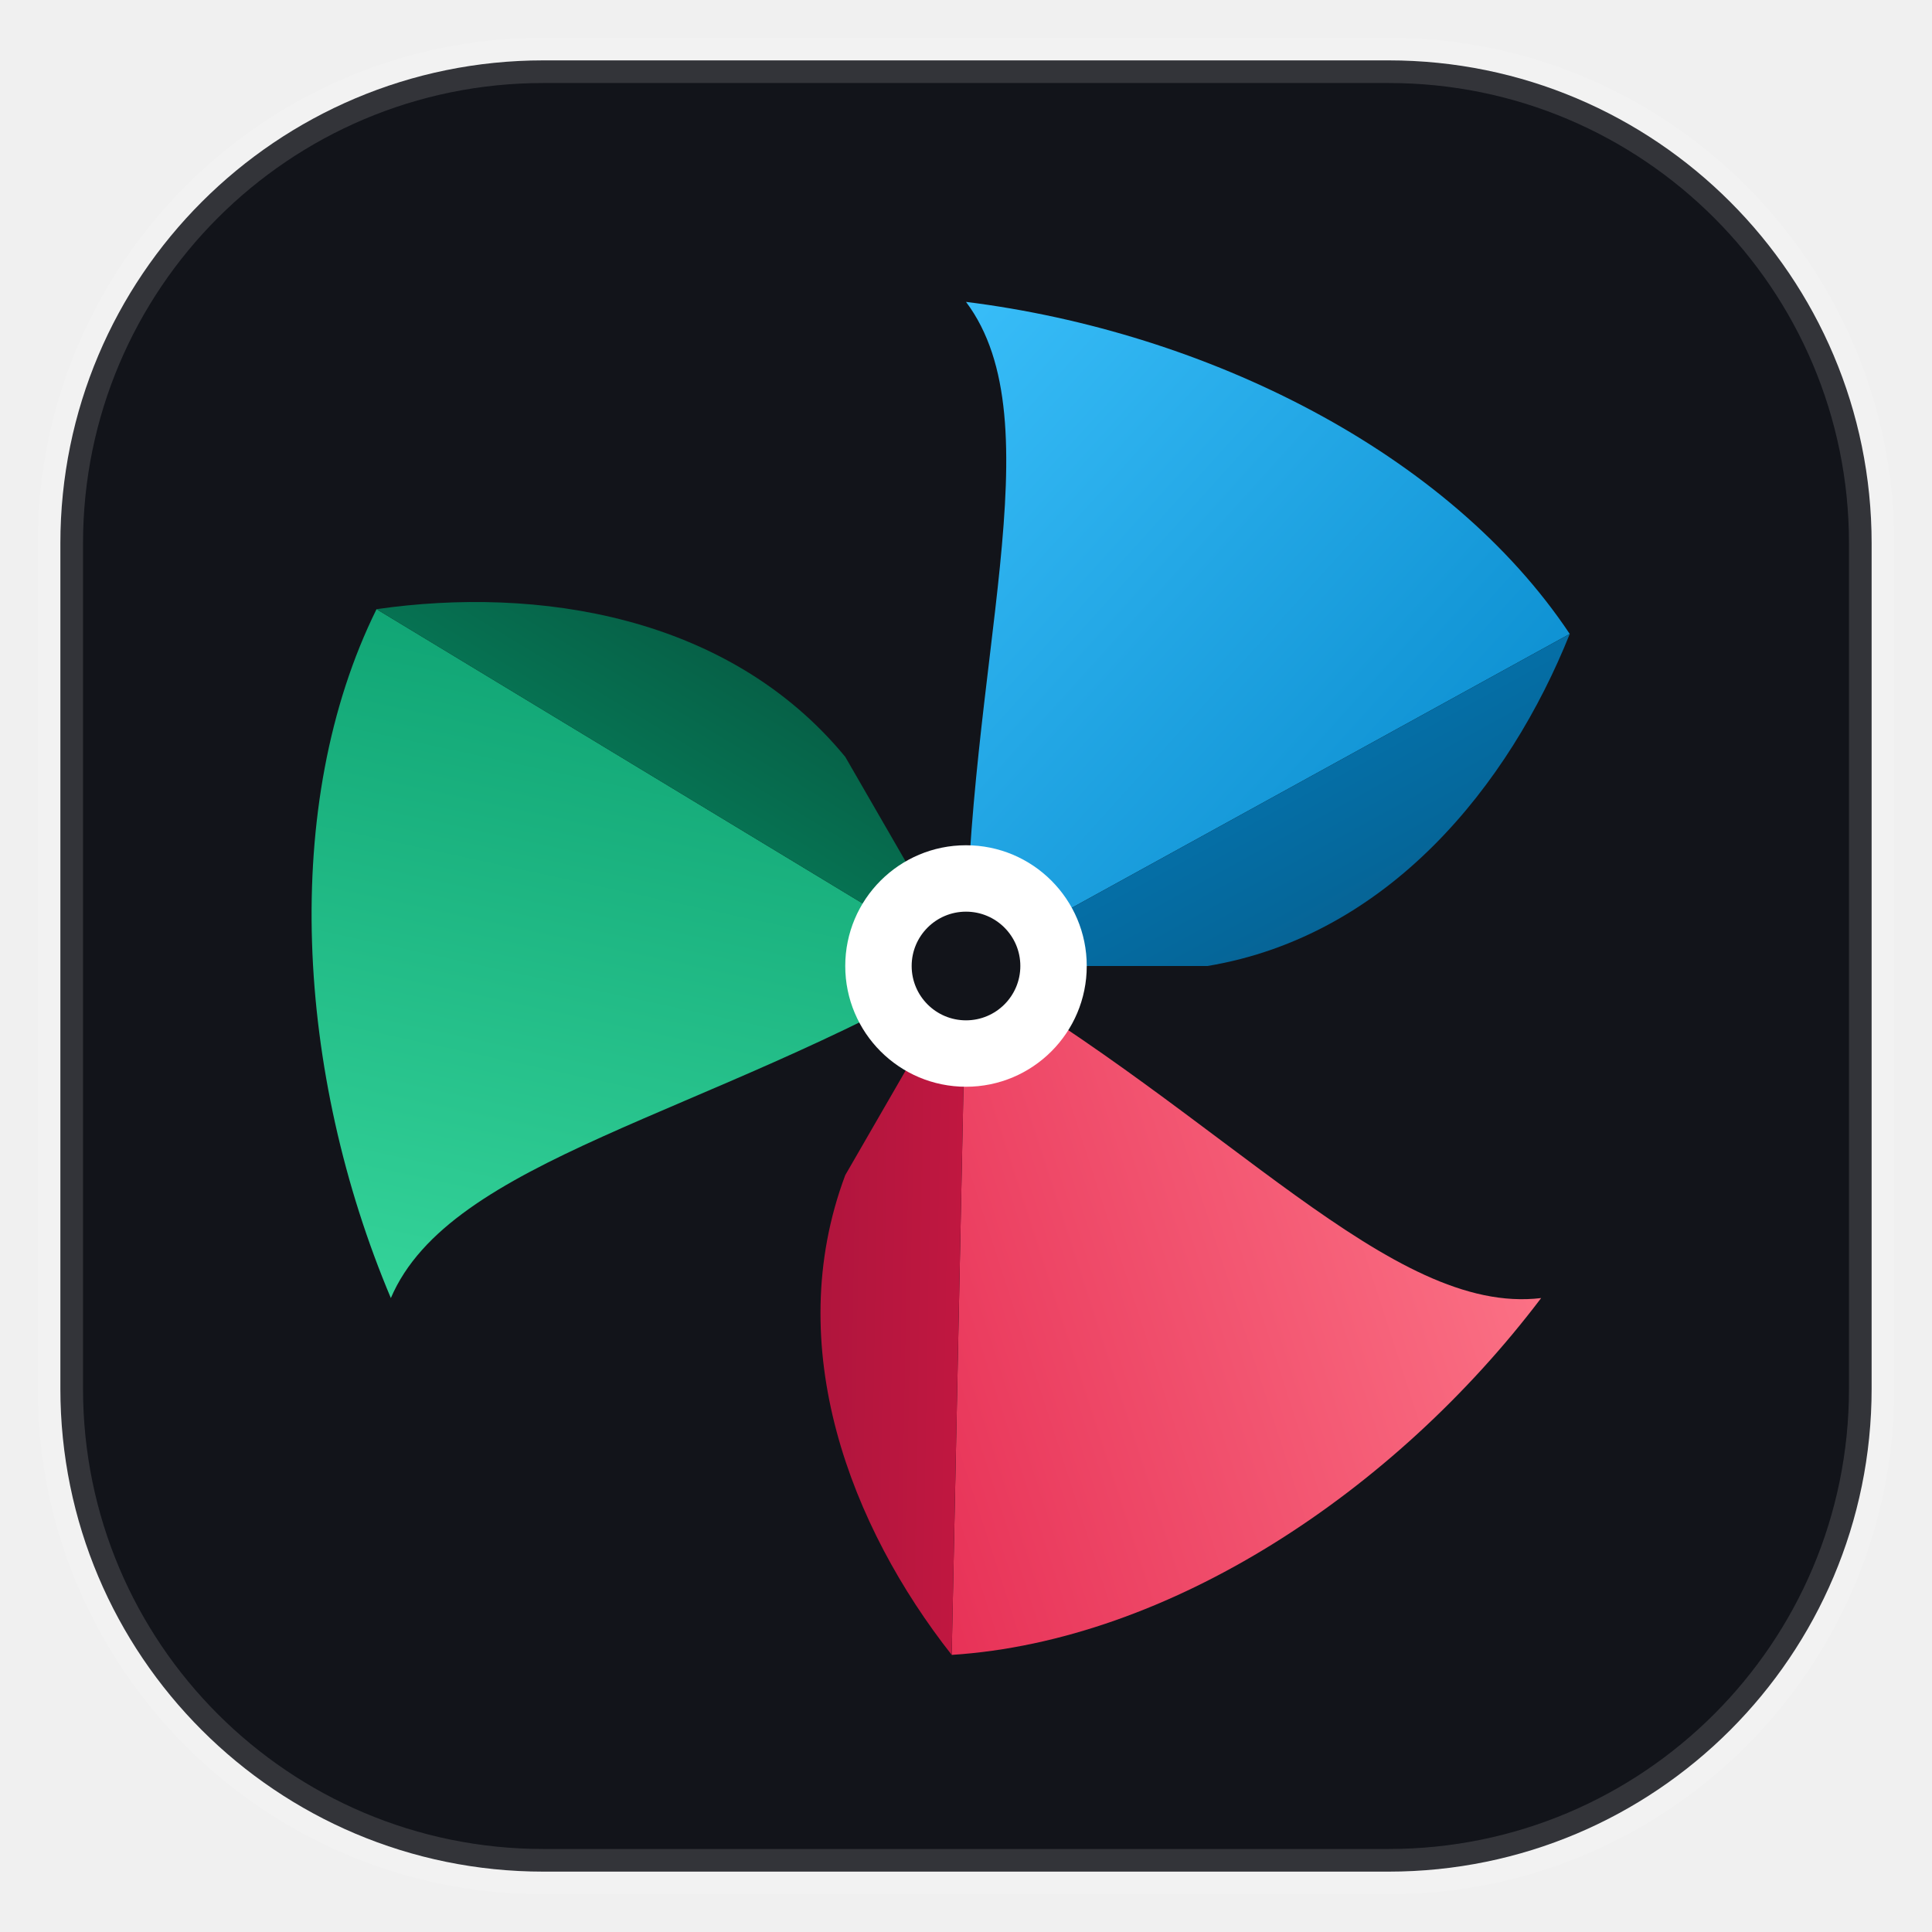
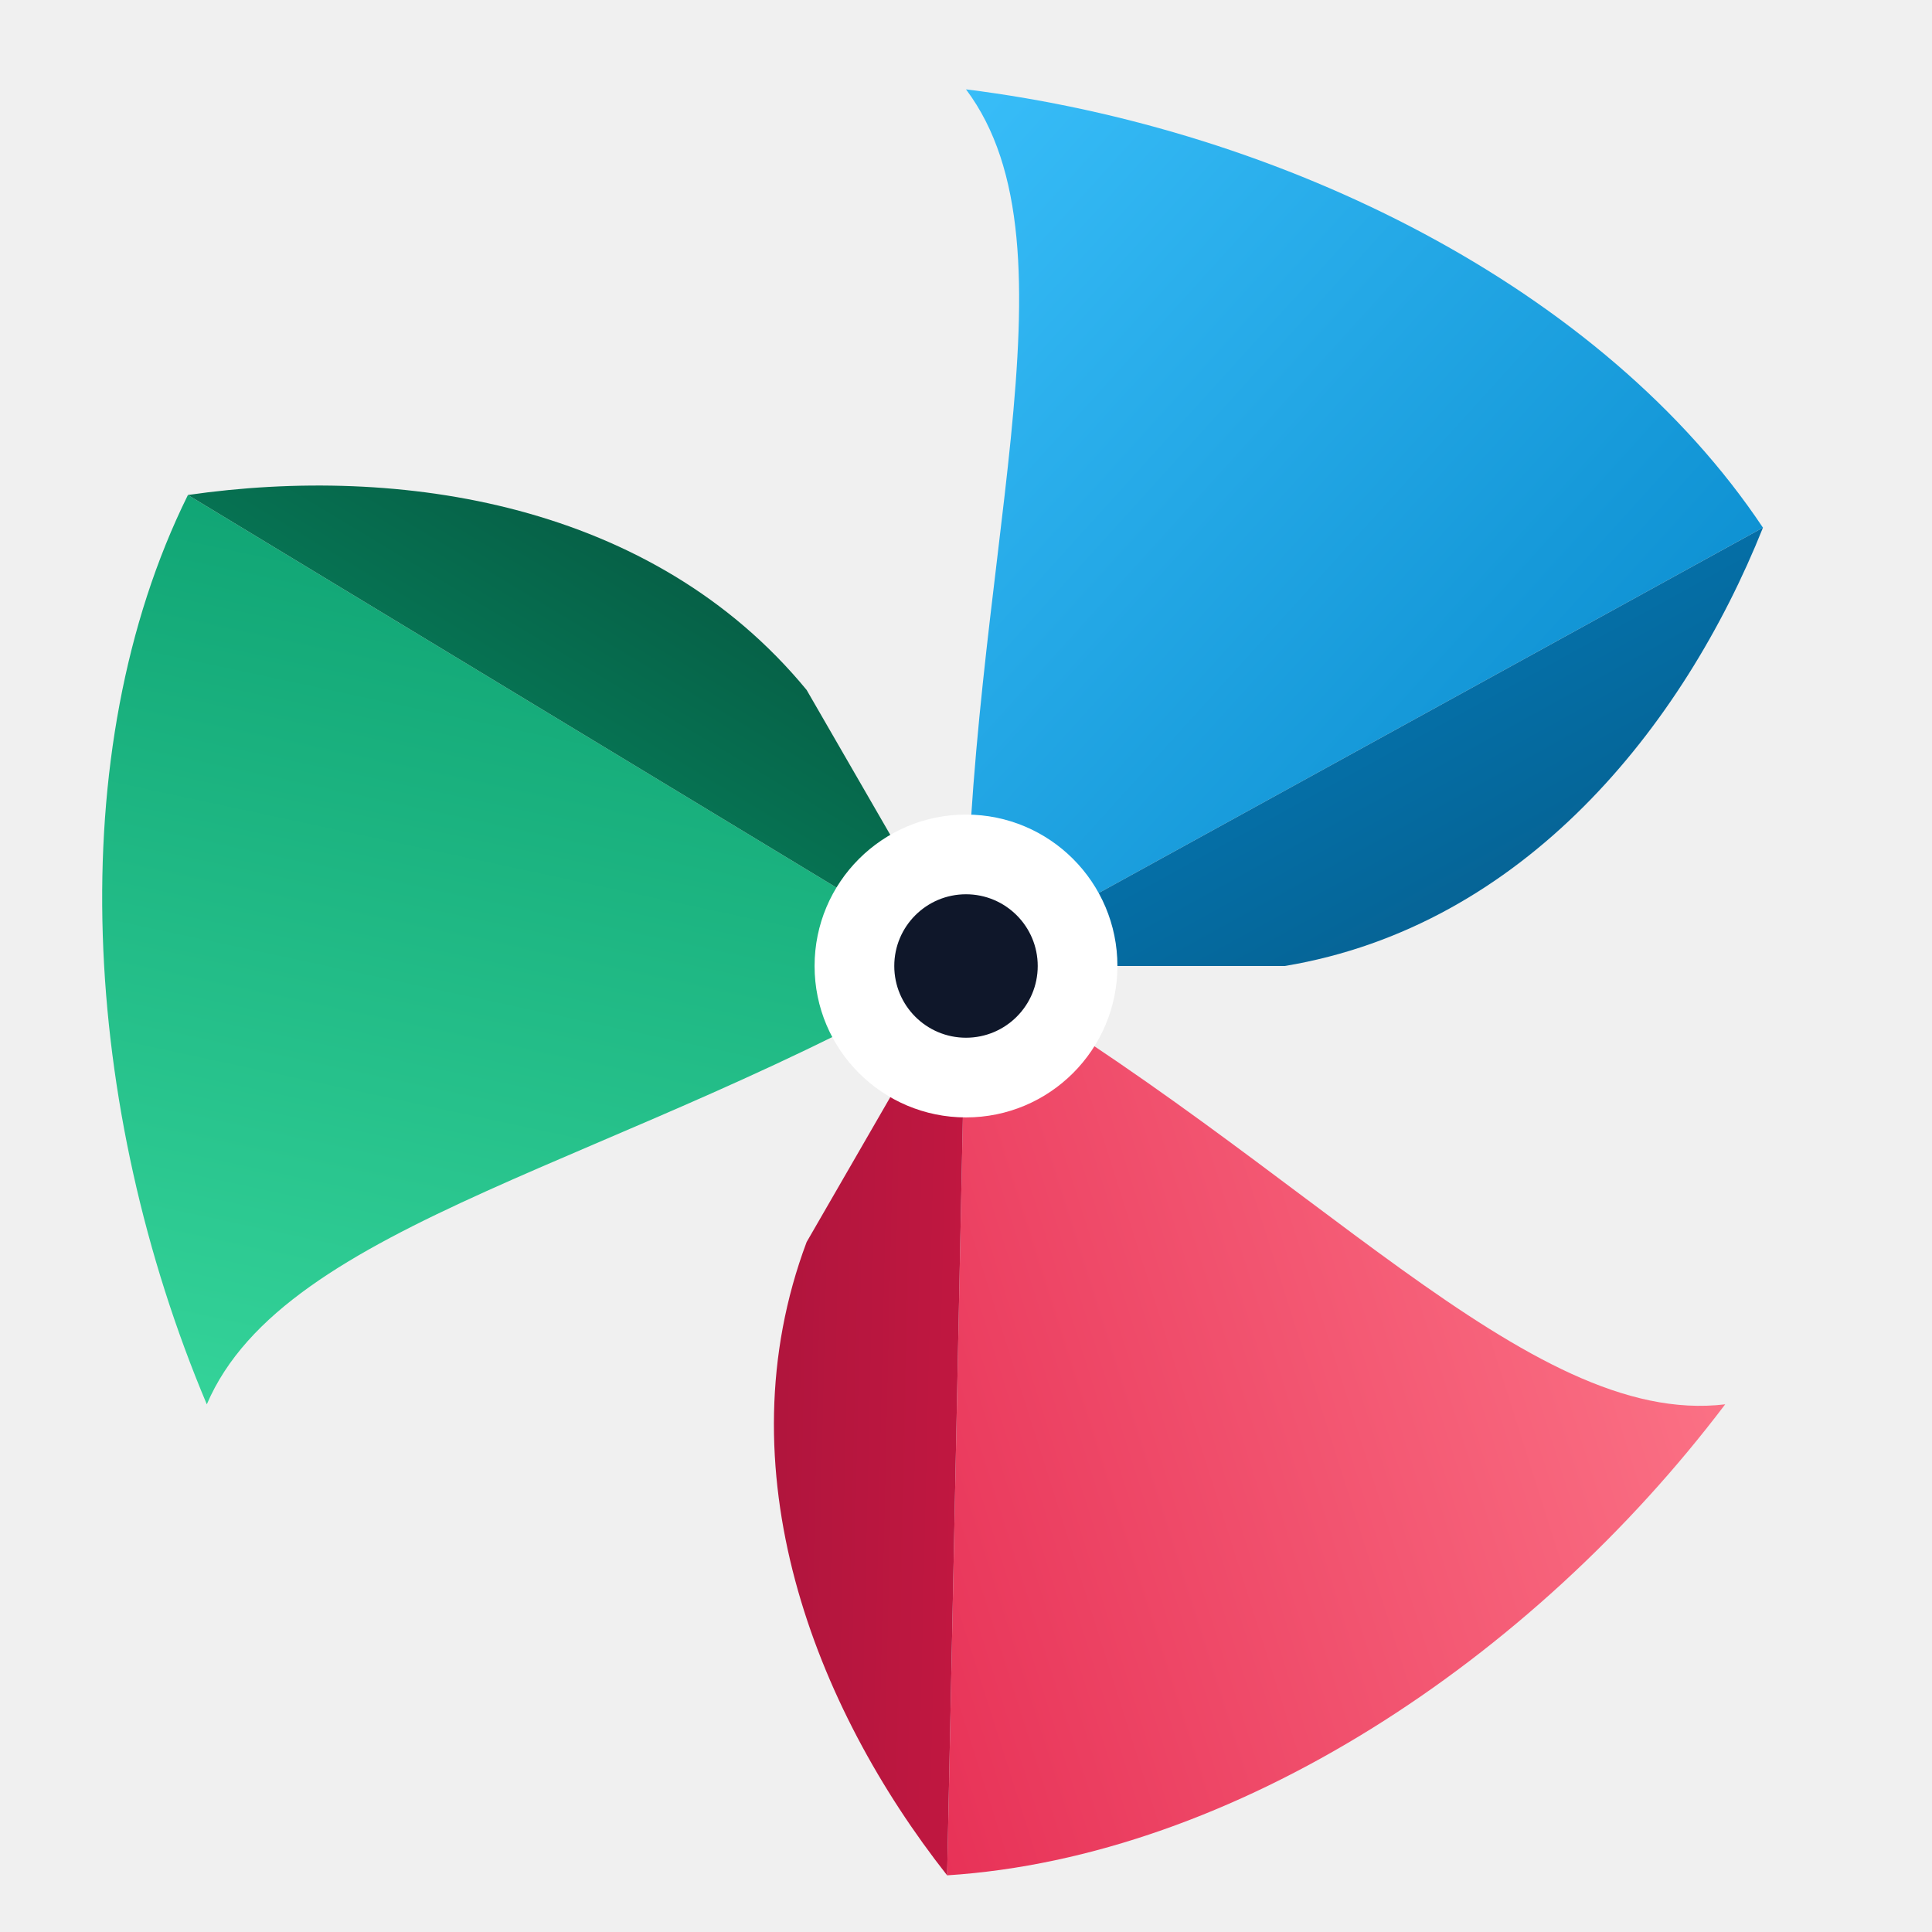
<svg xmlns="http://www.w3.org/2000/svg" viewBox="0 0 64 64" fill="none">
  <defs>
    <linearGradient id="fav-sky" x1="0%" y1="0%" x2="100%" y2="100%">
      <stop offset="0%" stop-color="#38bdf8" />
      <stop offset="100%" stop-color="#0284c7" />
    </linearGradient>
    <linearGradient id="fav-sky-d" x1="0%" y1="0%" x2="100%" y2="100%">
      <stop offset="0%" stop-color="#0284c7" />
      <stop offset="100%" stop-color="#075985" />
    </linearGradient>
    <linearGradient id="fav-rose" x1="0%" y1="0%" x2="100%" y2="100%">
      <stop offset="0%" stop-color="#fb7185" />
      <stop offset="100%" stop-color="#e11d48" />
    </linearGradient>
    <linearGradient id="fav-rose-d" x1="0%" y1="0%" x2="100%" y2="100%">
      <stop offset="0%" stop-color="#e11d48" />
      <stop offset="100%" stop-color="#9f1239" />
    </linearGradient>
    <linearGradient id="fav-emerald" x1="0%" y1="0%" x2="100%" y2="100%">
      <stop offset="0%" stop-color="#34d399" />
      <stop offset="100%" stop-color="#059669" />
    </linearGradient>
    <linearGradient id="fav-emerald-d" x1="0%" y1="0%" x2="100%" y2="100%">
      <stop offset="0%" stop-color="#059669" />
      <stop offset="100%" stop-color="#064e3b" />
    </linearGradient>
  </defs>
-   <rect x="2" y="2" width="60" height="60" rx="16" fill="#12141a" stroke="rgba(255,255,255,0.14)" stroke-width="1.5" />
-   <g transform="translate(32,32)">
+   <g transform="translate(32,32) scale(1.32)">
    <g>
      <path d="M 0,0 C 0,-10 3,-18 0,-22 C 8,-21 16,-17 20,-11 Z" fill="url(#fav-sky)" />
      <path d="M 0,0 L 20,-11 C 18,-6 14,-1 8,0 Z" fill="url(#fav-sky-d)" />
    </g>
    <g transform="rotate(120)">
      <path d="M 0,0 C 0,-10 3,-18 0,-22 C 8,-21 16,-17 20,-11 Z" fill="url(#fav-rose)" />
      <path d="M 0,0 L 20,-11 C 18,-6 14,-1 8,0 Z" fill="url(#fav-rose-d)" />
    </g>
    <g transform="rotate(240)">
      <path d="M 0,0 C 0,-10 3,-18 0,-22 C 8,-21 16,-17 20,-11 Z" fill="url(#fav-emerald)" />
      <path d="M 0,0 L 20,-11 C 18,-6 14,-1 8,0 Z" fill="url(#fav-emerald-d)" />
    </g>
-     <circle cx="0" cy="0" r="4" fill="#ffffff" />
-     <circle cx="0" cy="0" r="1.8" fill="#12141a" />
+     <circle cx="0" cy="0" r="3.8" fill="#ffffff" />
+     <circle cx="0" cy="0" r="1.8" fill="#0f172a" />
  </g>
</svg>
